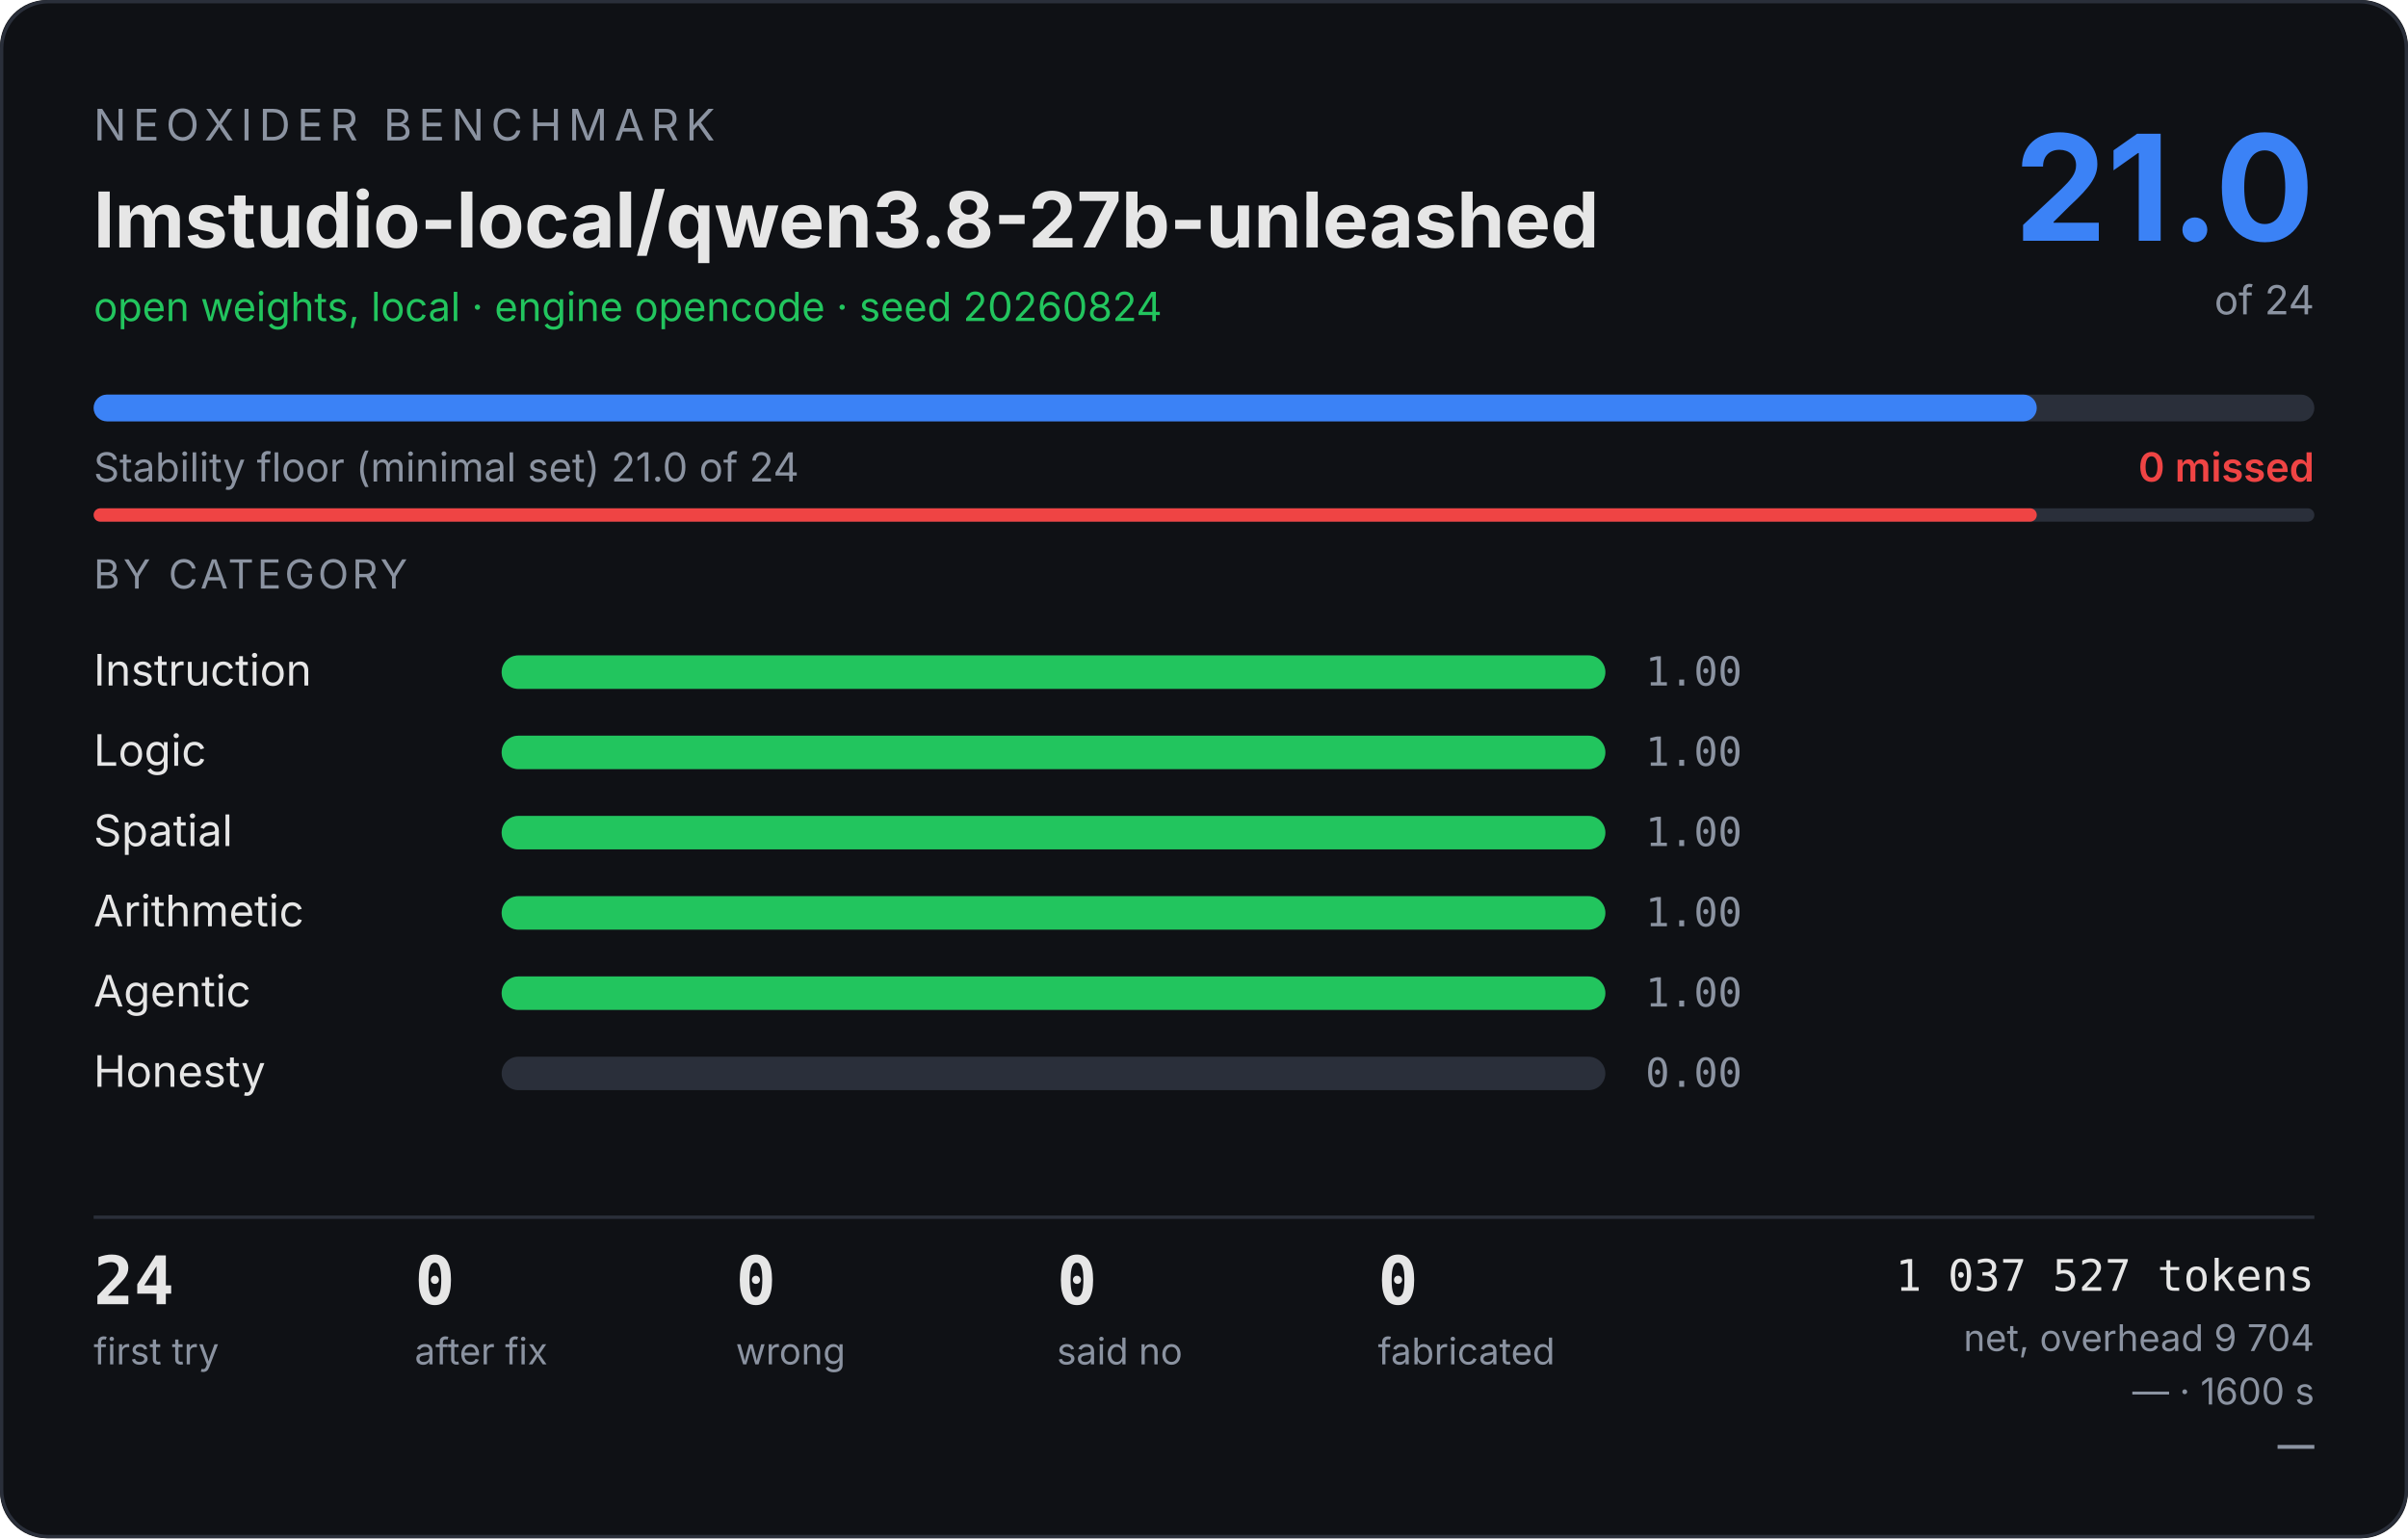
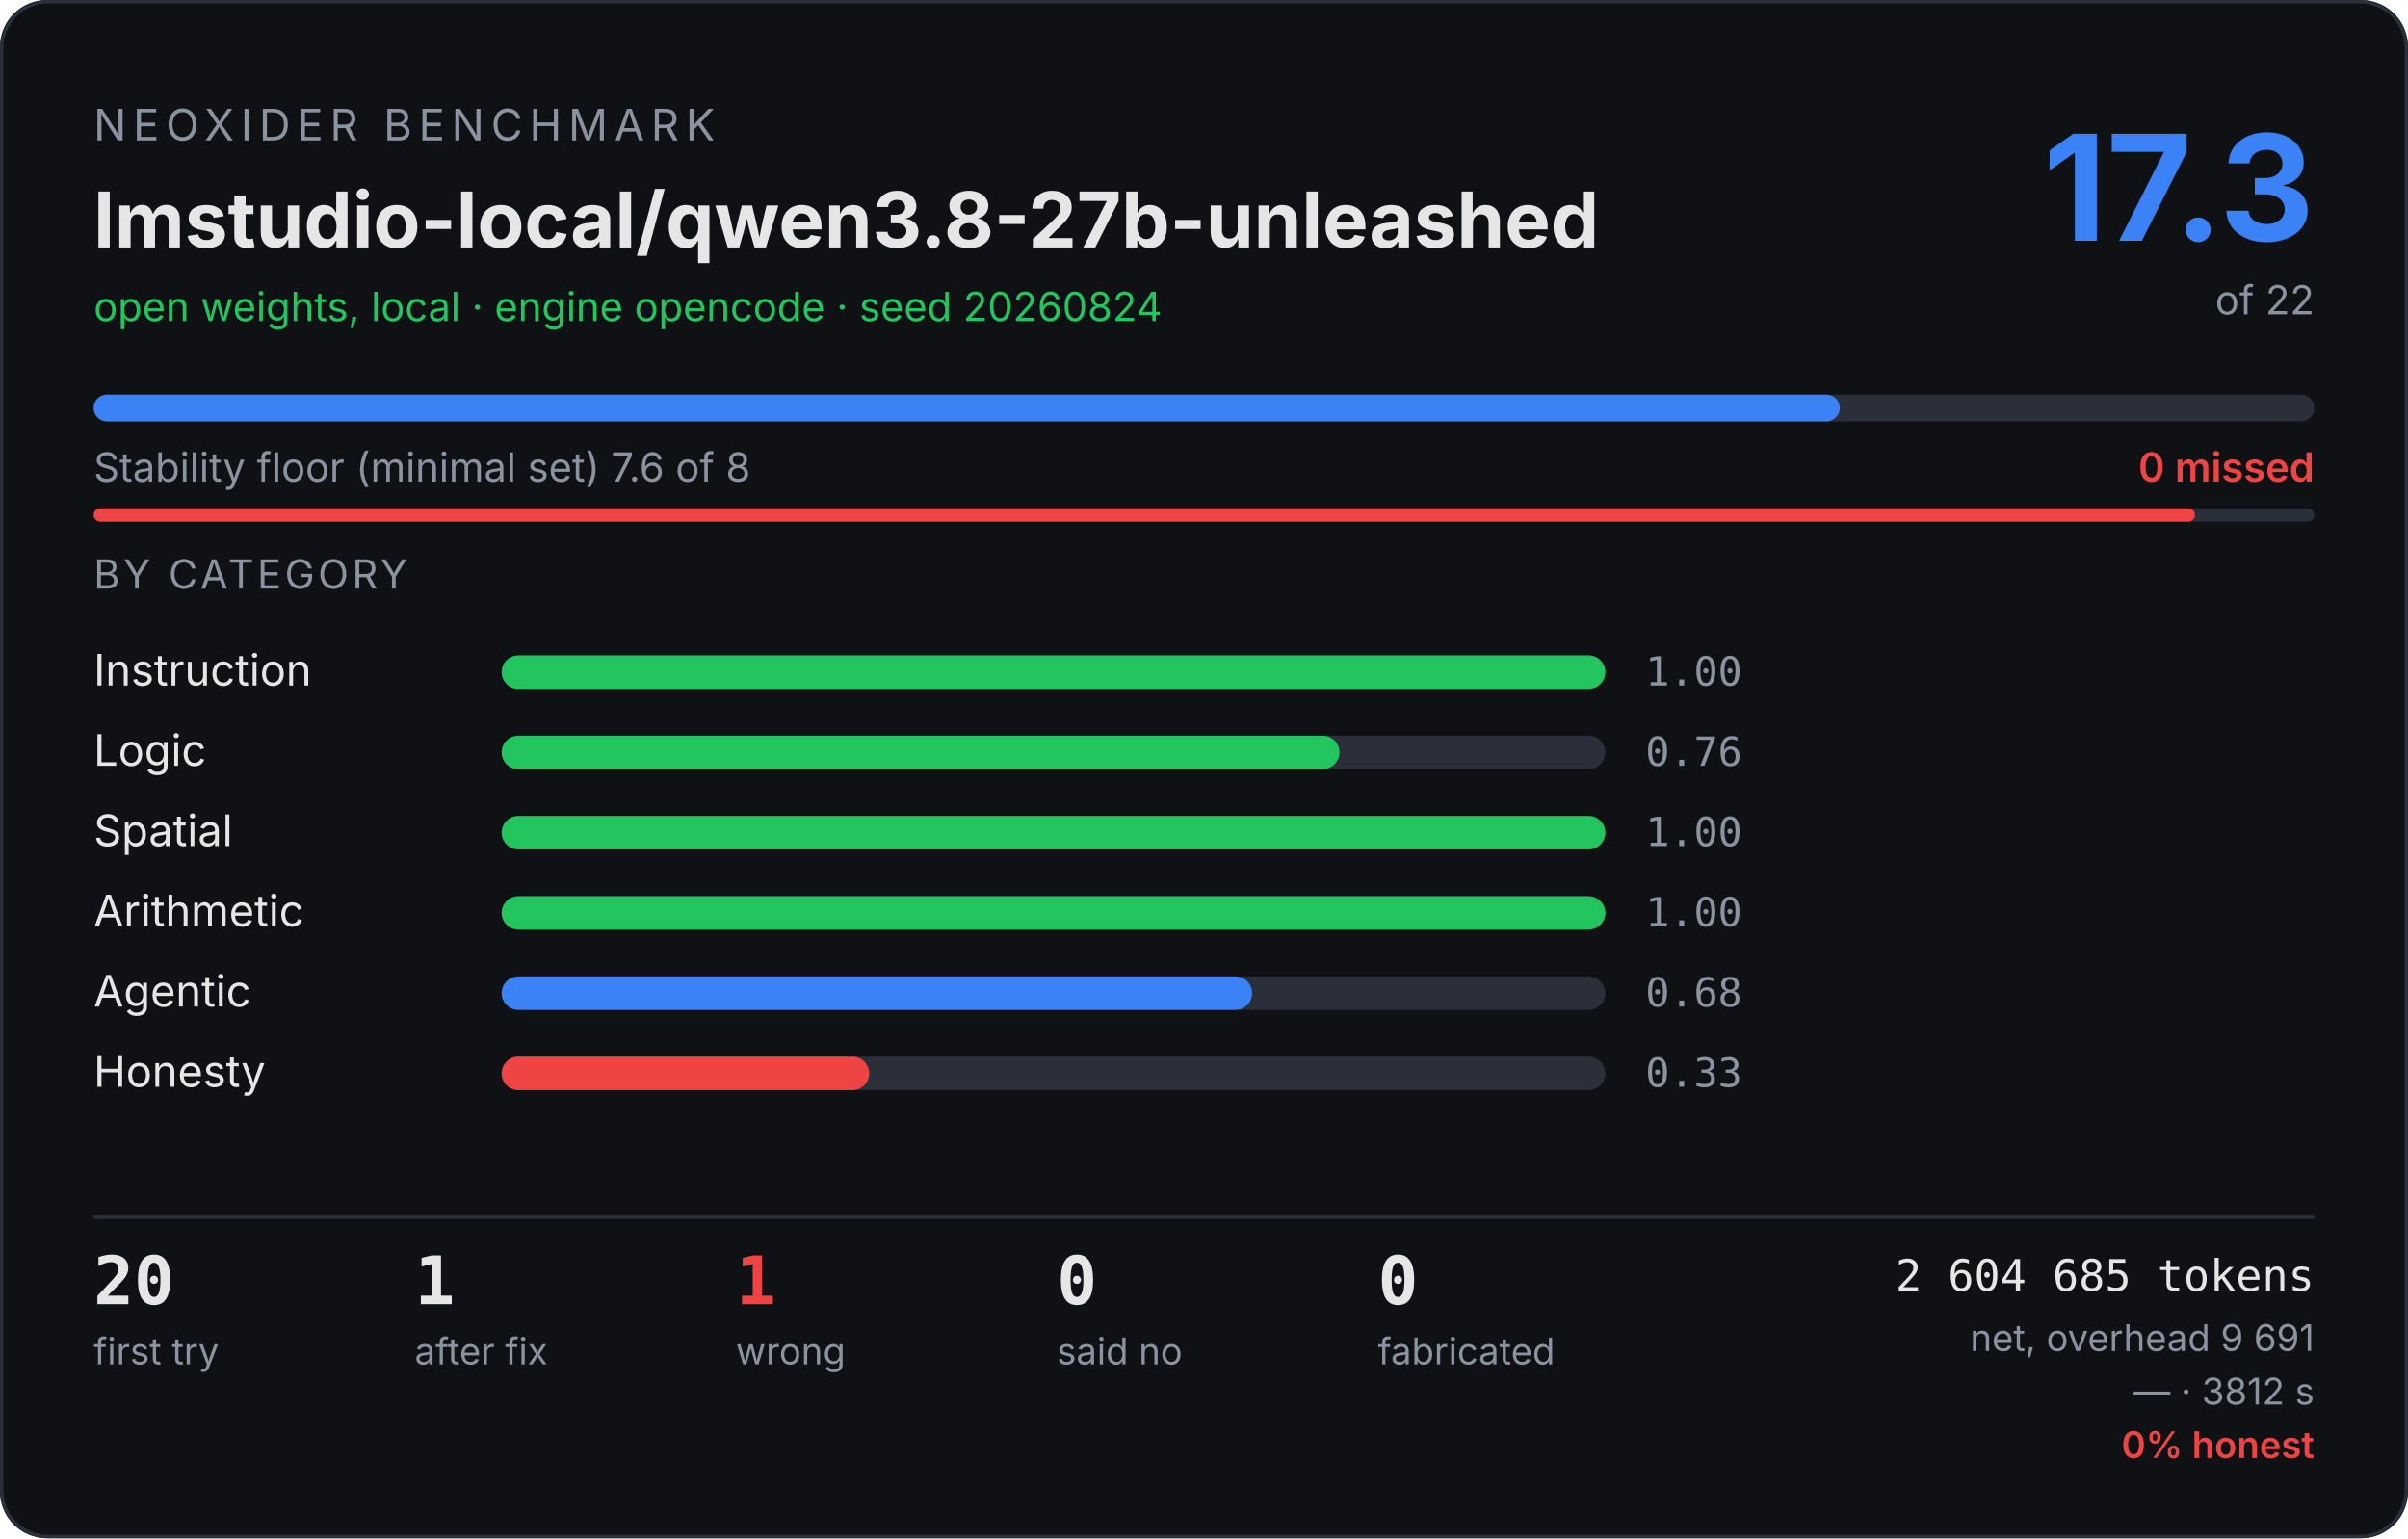
<svg xmlns="http://www.w3.org/2000/svg" width="720" height="460" viewBox="0 0 720 460" font-family="system-ui,-apple-system,Segoe UI,sans-serif">
  <rect width="720" height="460" rx="14" fill="#0f1115" />
  <rect x="0.5" y="0.5" width="719" height="459" rx="14" fill="none" stroke="#2a2f3a" />
  <text x="28" y="42" fill="#8b93a1" font-size="13" letter-spacing="2">NEOXIDER BENCHMARK</text>
  <text x="28" y="74" fill="#e6e6e6" font-size="23" font-weight="700">lmstudio-local/qwen3.8-27b-unleashed</text>
  <text x="28" y="96" fill="#22c55e" font-size="12">open weights, local · engine opencode · seed 20260824</text>
-   <text x="692" y="72" text-anchor="end" fill="#3b82f6" font-size="44" font-weight="700">21.0</text>
-   <text x="692" y="94" text-anchor="end" fill="#8b93a1" font-size="12">of 24</text>
+   <text x="692" y="72" text-anchor="end" fill="#3b82f6" font-size="44" font-weight="700">17.3</text>
+   <text x="692" y="94" text-anchor="end" fill="#8b93a1" font-size="12">of 22</text>
  <rect x="28" y="118" width="664" height="8" rx="4" fill="#2a2f3a" />
-   <rect x="28" y="118" width="581.0" height="8" rx="4" fill="#3b82f6" />
-   <text x="28" y="144" fill="#8b93a1" font-size="12">Stability floor (minimal set) 21.0 of 24</text>
+   <rect x="28" y="118" width="522.1" height="8" rx="4" fill="#3b82f6" />
+   <text x="28" y="144" fill="#8b93a1" font-size="12">Stability floor (minimal set) 7.6 of 8</text>
  <text x="692" y="144" text-anchor="end" fill="#ef4444" font-size="12" font-weight="600">0 missed</text>
  <rect x="28" y="152" width="664" height="4" rx="2" fill="#2a2f3a" />
-   <rect x="28" y="152" width="581.0" height="4" rx="2" fill="#ef4444" />
+   <rect x="28" y="152" width="628.3" height="4" rx="2" fill="#ef4444" />
  <text x="28" y="176" fill="#8b93a1" font-size="12" letter-spacing="1">BY CATEGORY</text>
  <text x="28" y="205" fill="#e6e6e6" font-size="13">Instruction</text>
  <rect x="150" y="196" width="330" height="10" rx="5" fill="#2a2f3a" />
  <rect x="150" y="196" width="330.0" height="10" rx="5" fill="#22c55e" />
  <text x="492" y="205" fill="#8b93a1" font-size="12" font-family="ui-monospace,Consolas,monospace">1.00</text>
  <text x="28" y="229" fill="#e6e6e6" font-size="13">Logic</text>
  <rect x="150" y="220" width="330" height="10" rx="5" fill="#2a2f3a" />
-   <rect x="150" y="220" width="330.0" height="10" rx="5" fill="#22c55e" />
-   <text x="492" y="229" fill="#8b93a1" font-size="12" font-family="ui-monospace,Consolas,monospace">1.00</text>
+   <rect x="150" y="220" width="250.5" height="10" rx="5" fill="#22c55e" />
+   <text x="492" y="229" fill="#8b93a1" font-size="12" font-family="ui-monospace,Consolas,monospace">0.76</text>
  <text x="28" y="253" fill="#e6e6e6" font-size="13">Spatial</text>
  <rect x="150" y="244" width="330" height="10" rx="5" fill="#2a2f3a" />
  <rect x="150" y="244" width="330.0" height="10" rx="5" fill="#22c55e" />
  <text x="492" y="253" fill="#8b93a1" font-size="12" font-family="ui-monospace,Consolas,monospace">1.00</text>
  <text x="28" y="277" fill="#e6e6e6" font-size="13">Arithmetic</text>
  <rect x="150" y="268" width="330" height="10" rx="5" fill="#2a2f3a" />
  <rect x="150" y="268" width="330.0" height="10" rx="5" fill="#22c55e" />
  <text x="492" y="277" fill="#8b93a1" font-size="12" font-family="ui-monospace,Consolas,monospace">1.00</text>
  <text x="28" y="301" fill="#e6e6e6" font-size="13">Agentic</text>
  <rect x="150" y="292" width="330" height="10" rx="5" fill="#2a2f3a" />
-   <rect x="150" y="292" width="330.0" height="10" rx="5" fill="#22c55e" />
-   <text x="492" y="301" fill="#8b93a1" font-size="12" font-family="ui-monospace,Consolas,monospace">1.00</text>
+   <rect x="150" y="292" width="224.4" height="10" rx="5" fill="#3b82f6" />
+   <text x="492" y="301" fill="#8b93a1" font-size="12" font-family="ui-monospace,Consolas,monospace">0.68</text>
  <text x="28" y="325" fill="#e6e6e6" font-size="13">Honesty</text>
  <rect x="150" y="316" width="330" height="10" rx="5" fill="#2a2f3a" />
-   <rect x="150" y="316" width="0.0" height="10" rx="5" fill="#ef4444" />
-   <text x="492" y="325" fill="#8b93a1" font-size="12" font-family="ui-monospace,Consolas,monospace">0.00</text>
+   <rect x="150" y="316" width="109.9" height="10" rx="5" fill="#ef4444" />
+   <text x="492" y="325" fill="#8b93a1" font-size="12" font-family="ui-monospace,Consolas,monospace">0.33</text>
  <line x1="28" y1="364" x2="692" y2="364" stroke="#2a2f3a" />
-   <text x="28" y="390" fill="#e6e6e6" font-size="20" font-weight="700" font-family="ui-monospace,Consolas,monospace">24</text>
+   <text x="28" y="390" fill="#e6e6e6" font-size="20" font-weight="700" font-family="ui-monospace,Consolas,monospace">20</text>
  <text x="28" y="408" fill="#8b93a1" font-size="11">first try</text>
-   <text x="124" y="390" fill="#e6e6e6" font-size="20" font-weight="700" font-family="ui-monospace,Consolas,monospace">0</text>
+   <text x="124" y="390" fill="#e6e6e6" font-size="20" font-weight="700" font-family="ui-monospace,Consolas,monospace">1</text>
  <text x="124" y="408" fill="#8b93a1" font-size="11">after fix</text>
-   <text x="220" y="390" fill="#e6e6e6" font-size="20" font-weight="700" font-family="ui-monospace,Consolas,monospace">0</text>
+   <text x="220" y="390" fill="#ef4444" font-size="20" font-weight="700" font-family="ui-monospace,Consolas,monospace">1</text>
  <text x="220" y="408" fill="#8b93a1" font-size="11">wrong</text>
  <text x="316" y="390" fill="#e6e6e6" font-size="20" font-weight="700" font-family="ui-monospace,Consolas,monospace">0</text>
  <text x="316" y="408" fill="#8b93a1" font-size="11">said no</text>
  <text x="412" y="390" fill="#e6e6e6" font-size="20" font-weight="700" font-family="ui-monospace,Consolas,monospace">0</text>
  <text x="412" y="408" fill="#8b93a1" font-size="11">fabricated</text>
-   <text x="692" y="386" text-anchor="end" fill="#e6e6e6" font-size="13" font-family="ui-monospace,Consolas,monospace">1 037 527 tokens</text>
-   <text x="692" y="404" text-anchor="end" fill="#8b93a1" font-size="11">net, overhead 9 704</text>
-   <text x="692" y="420" text-anchor="end" fill="#8b93a1" font-size="11">— · 1600 s</text>
-   <text x="692" y="436" text-anchor="end" fill="#8b93a1" font-size="11" font-weight="600">—</text>
+   <text x="692" y="386" text-anchor="end" fill="#e6e6e6" font-size="13" font-family="ui-monospace,Consolas,monospace">2 604 685 tokens</text>
+   <text x="692" y="404" text-anchor="end" fill="#8b93a1" font-size="11">net, overhead 9 691</text>
+   <text x="692" y="420" text-anchor="end" fill="#8b93a1" font-size="11">— · 3812 s</text>
+   <text x="692" y="436" text-anchor="end" fill="#ef4444" font-size="11" font-weight="600">0% honest</text>
</svg>
